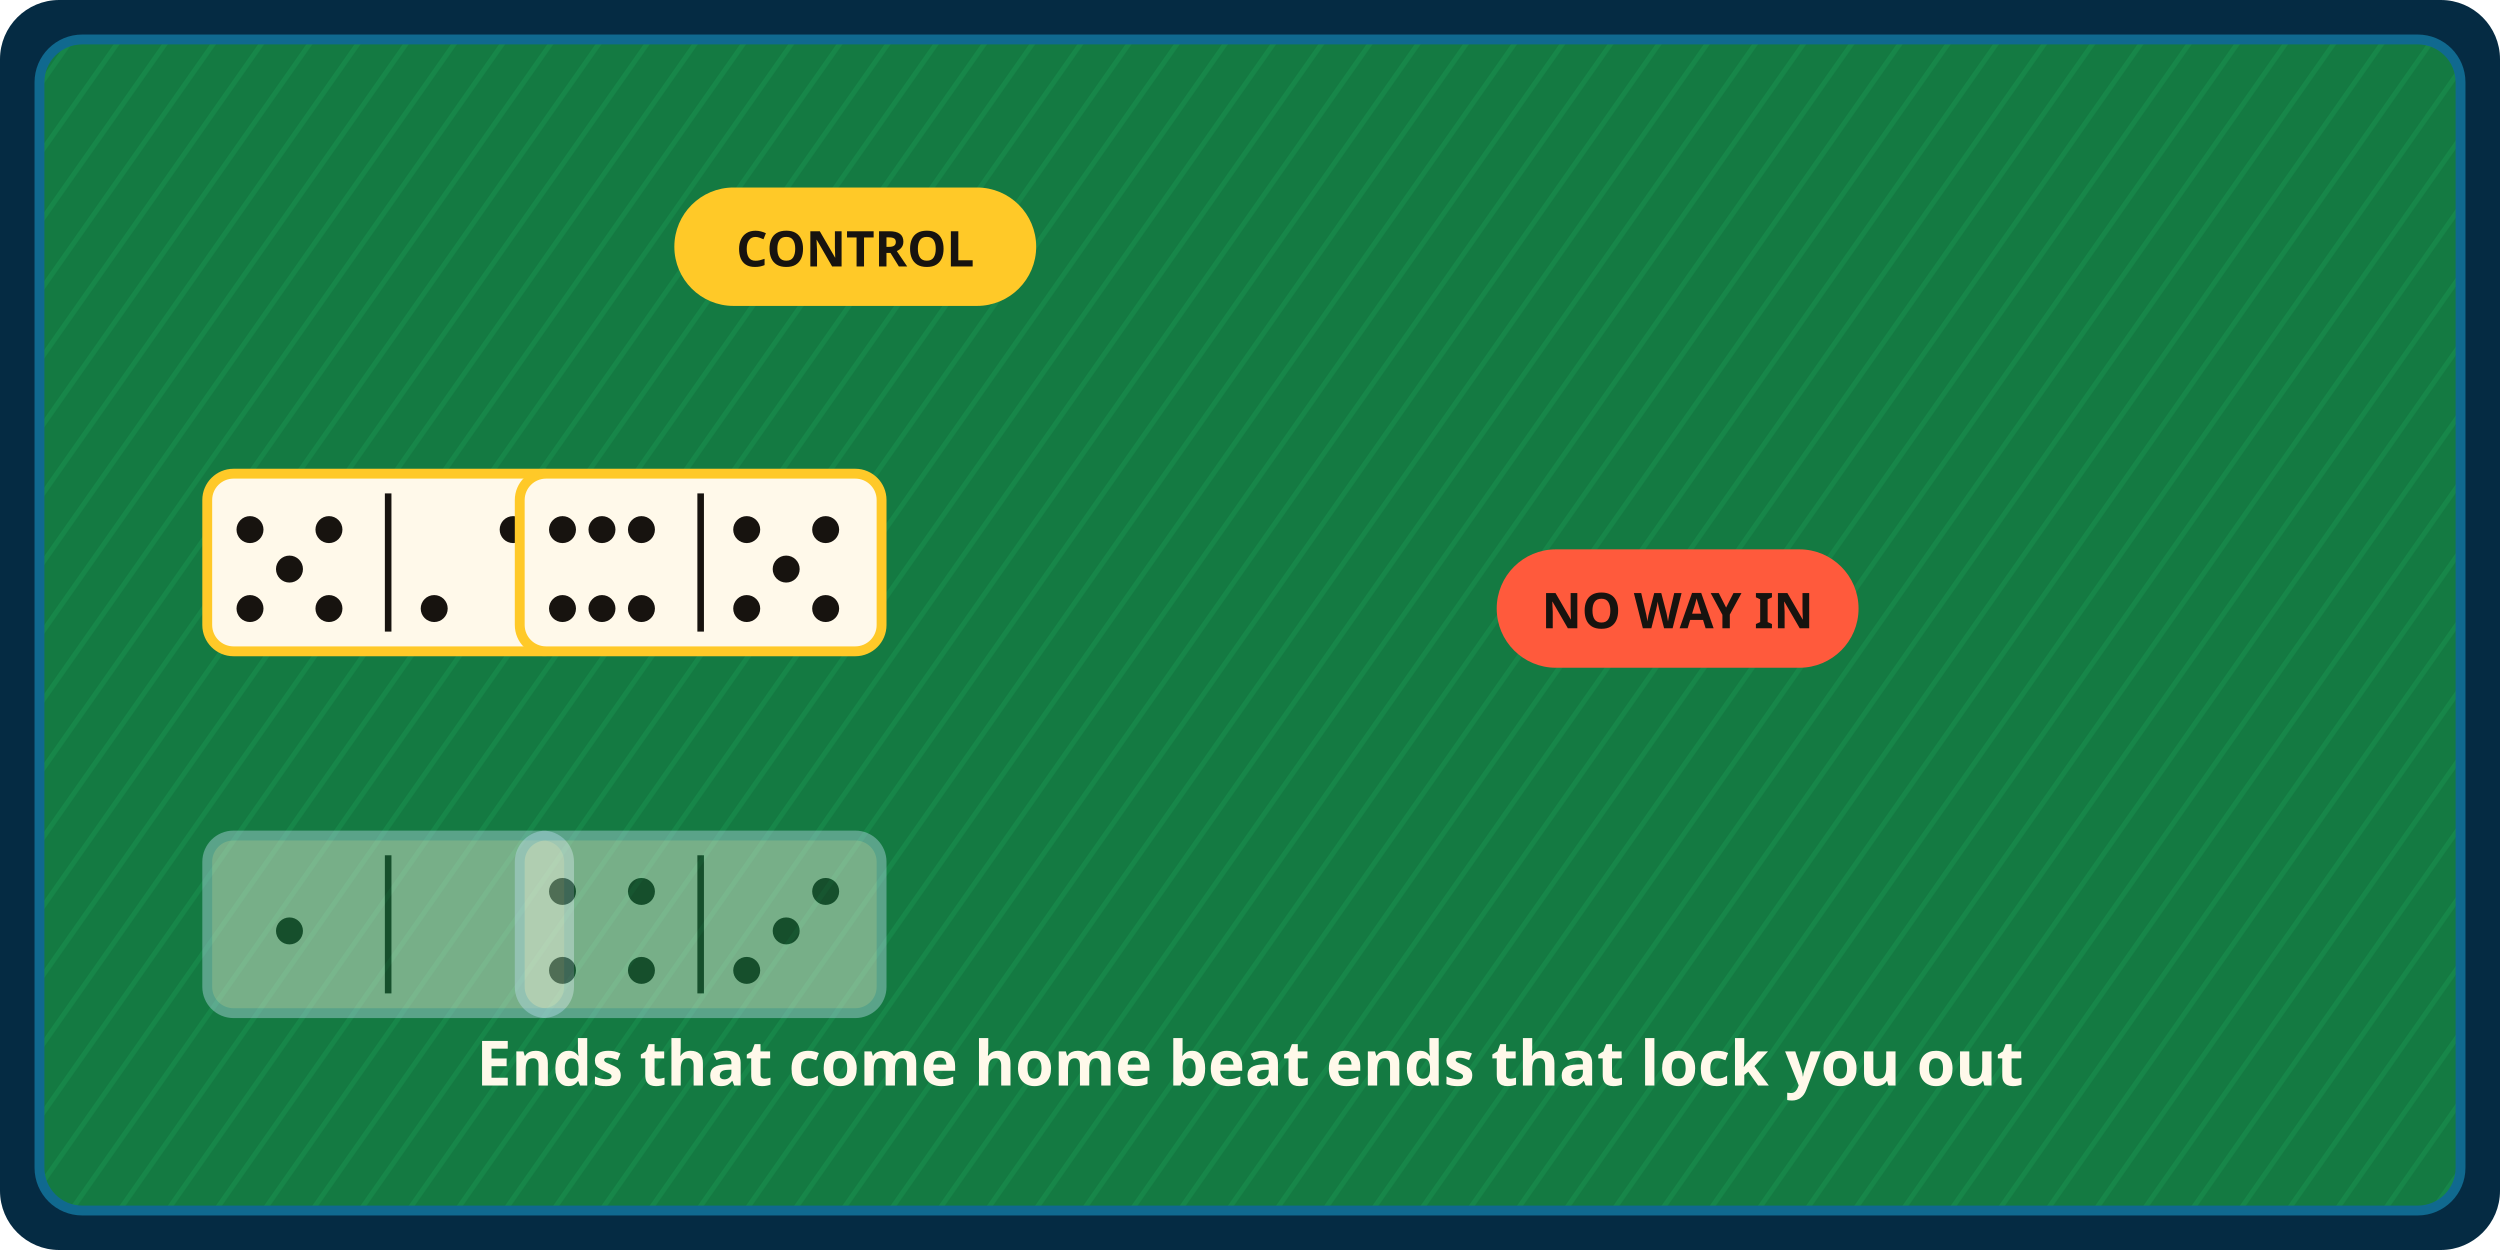
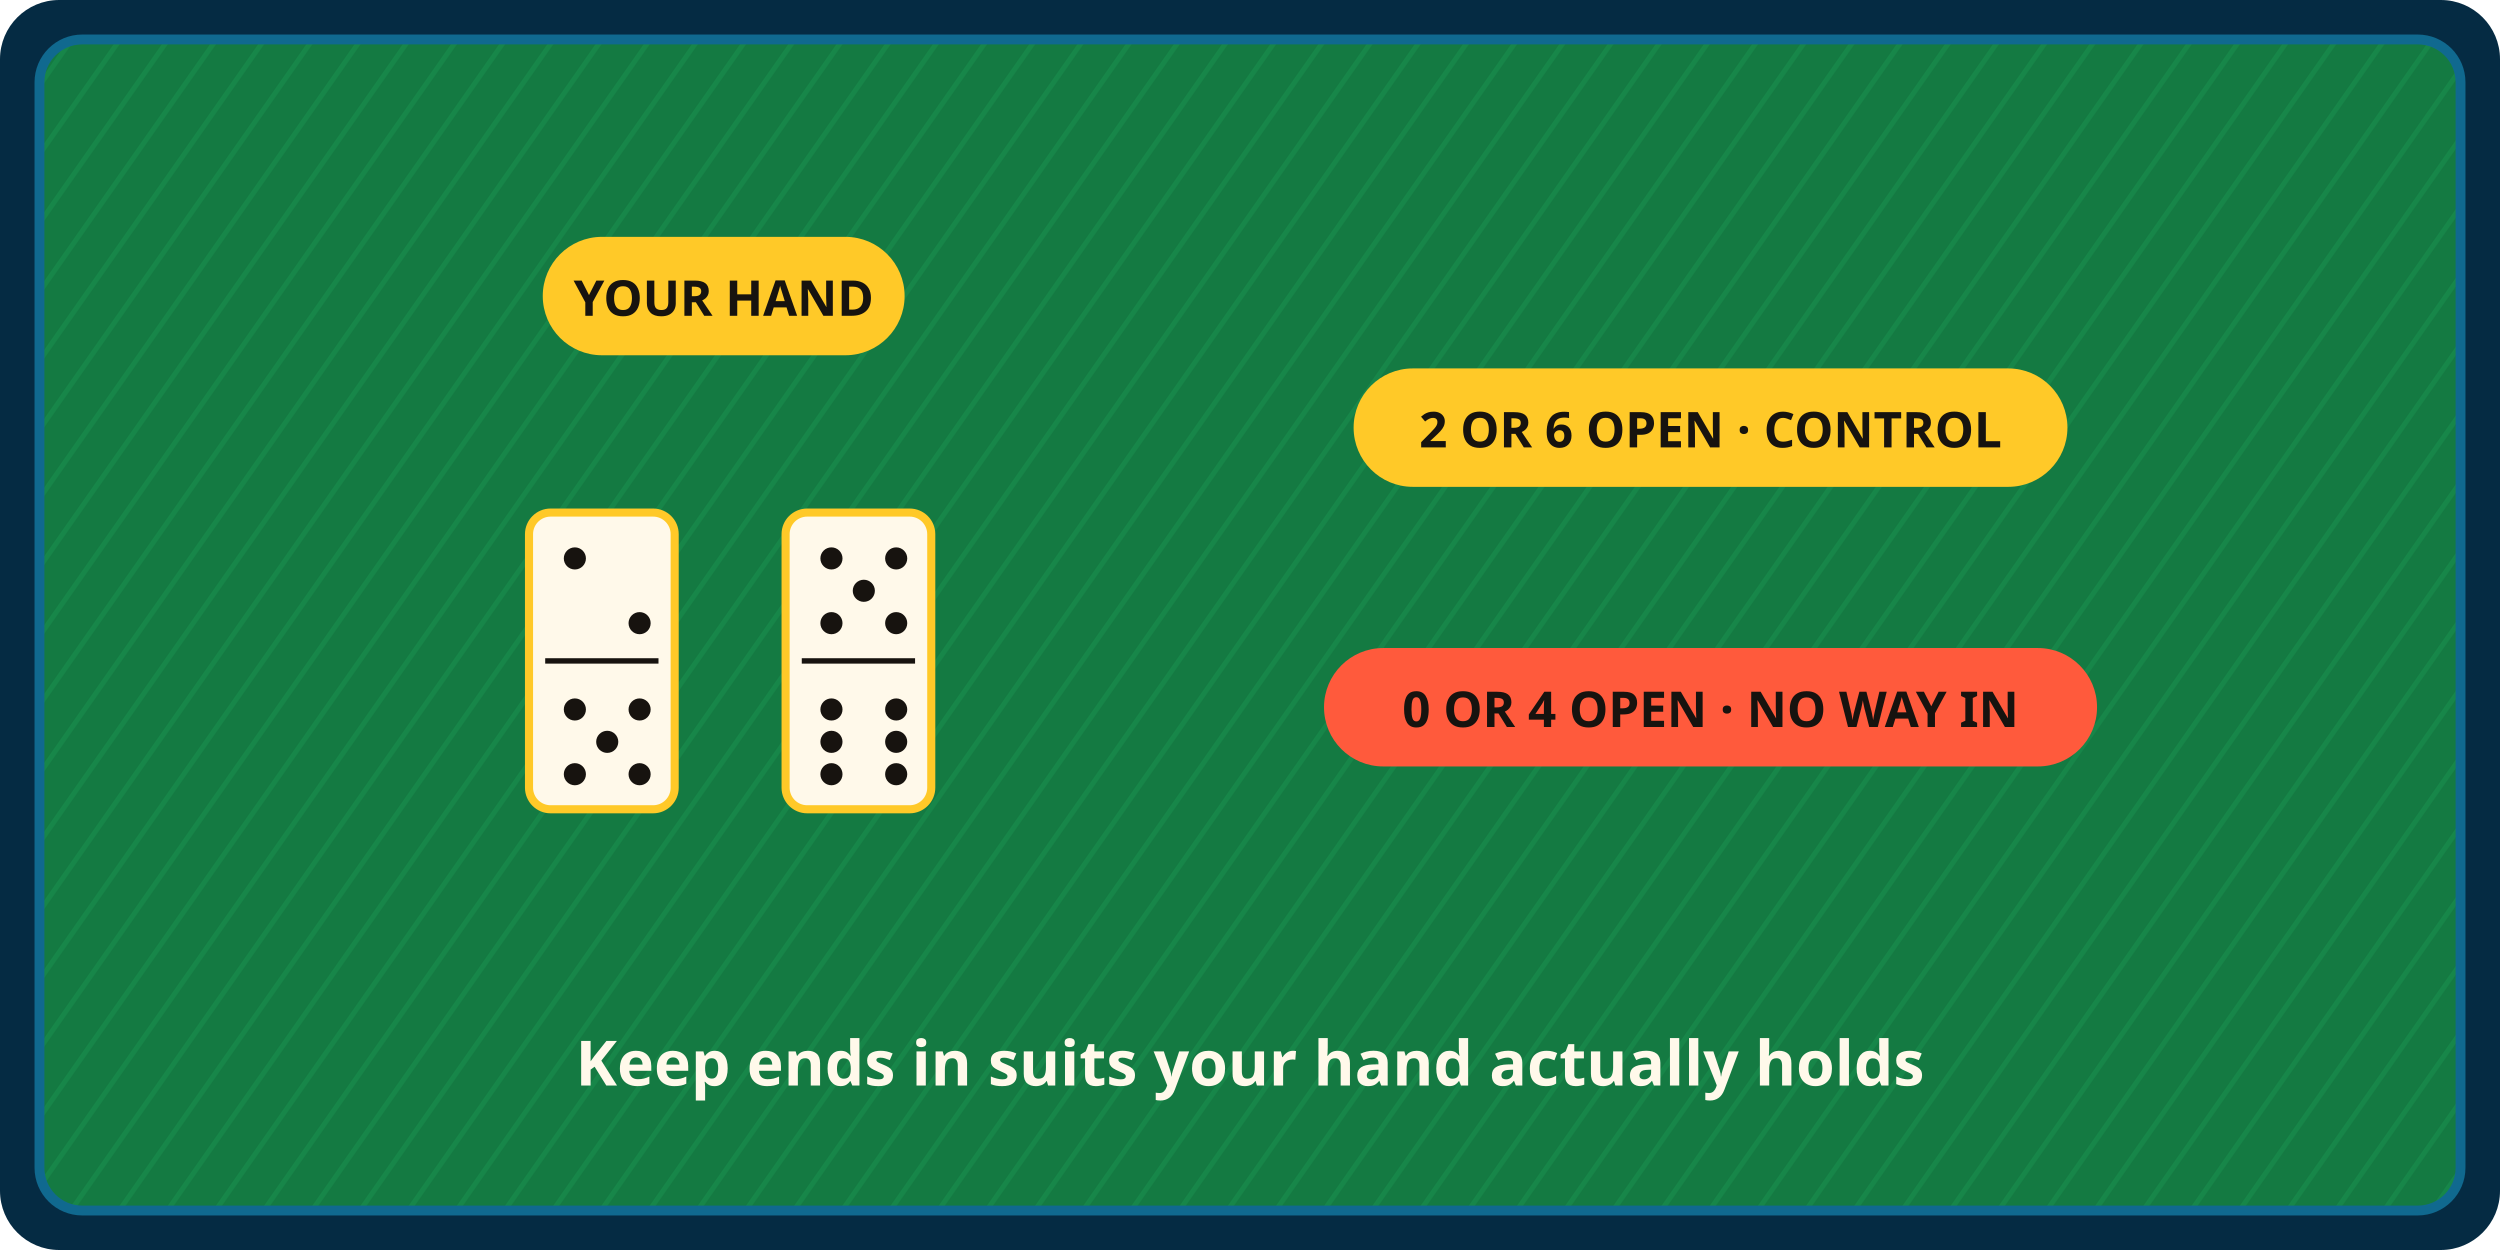
<svg xmlns="http://www.w3.org/2000/svg" viewBox="0 0 760 380" role="img" aria-labelledby="title description">
  <defs>
    <pattern id="felt" width="12" height="12" patternUnits="userSpaceOnUse" patternTransform="rotate(35)">
      <rect width="12" height="12" fill="#147A42" />
      <line x1="0" y1="0" x2="0" y2="12" stroke="#22A45B" stroke-opacity=".28" stroke-width="3" />
    </pattern>
  </defs>
  <rect width="760" height="380" rx="18" fill="#052B43" />
  <rect x="12" y="12" width="736" height="356" rx="13" fill="url(#felt)" stroke="#10698F" stroke-width="3" />
-   <g transform="translate(90 115) scale(1)" opacity="1">
-     <g transform="rotate(90 28 56)">
+   <g data-tile-id="2-5" data-visible-halves="2-5" transform="translate(160 155) scale(0.82)" opacity="1">
+     <g transform="rotate(0 28 56)">
      <rect x="1" y="1" width="54" height="110" rx="8" fill="#FFF9EA" stroke="#FFC928" stroke-width="3" />
      <line x1="7" y1="56" x2="49" y2="56" stroke="#17130F" stroke-width="2" />
      <circle cx="18" cy="18" r="4.1" fill="#17130F" />
      <circle cx="42" cy="42" r="4.1" fill="#17130F" />
      <circle cx="18" cy="74" r="4.1" fill="#17130F" />
      <circle cx="42" cy="74" r="4.1" fill="#17130F" />
      <circle cx="30" cy="86" r="4.1" fill="#17130F" />
      <circle cx="18" cy="98" r="4.1" fill="#17130F" />
      <circle cx="42" cy="98" r="4.1" fill="#17130F" />
    </g>
  </g>
-   <g transform="translate(185 115) scale(1)" opacity="1">
-     <g transform="rotate(90 28 56)">
+   <g data-tile-id="5-6" data-visible-halves="5-6" transform="translate(238 155) scale(0.82)" opacity="1">
+     <g transform="rotate(0 28 56)">
      <rect x="1" y="1" width="54" height="110" rx="8" fill="#FFF9EA" stroke="#FFC928" stroke-width="3" />
      <line x1="7" y1="56" x2="49" y2="56" stroke="#17130F" stroke-width="2" />
      <circle cx="18" cy="18" r="4.1" fill="#17130F" />
      <circle cx="42" cy="18" r="4.1" fill="#17130F" />
      <circle cx="30" cy="30" r="4.1" fill="#17130F" />
      <circle cx="18" cy="42" r="4.1" fill="#17130F" />
      <circle cx="42" cy="42" r="4.1" fill="#17130F" />
      <circle cx="18" cy="74" r="4.1" fill="#17130F" />
      <circle cx="42" cy="74" r="4.1" fill="#17130F" />
      <circle cx="18" cy="86" r="4.1" fill="#17130F" />
      <circle cx="42" cy="86" r="4.1" fill="#17130F" />
      <circle cx="18" cy="98" r="4.1" fill="#17130F" />
      <circle cx="42" cy="98" r="4.1" fill="#17130F" />
    </g>
  </g>
-   <g transform="translate(90 225) scale(1)" opacity="0.42">
-     <g transform="rotate(90 28 56)">
-       <rect x="1" y="1" width="54" height="110" rx="8" fill="#FFF9EA" stroke="#B9DCEB" stroke-width="3" />
-       <line x1="7" y1="56" x2="49" y2="56" stroke="#17130F" stroke-width="2" />
-       <circle cx="30" cy="86" r="4.1" fill="#17130F" />
-     </g>
+   <g transform="translate(220 90)">
+     <rect x="-55" y="-18" width="110" height="36" rx="18" fill="#FFC928" />
+     <text text-anchor="middle" y="6" fill="#17130F" font-family="system-ui,sans-serif" font-size="15" font-weight="800">YOUR HAND</text>
  </g>
-   <g transform="translate(185 225) scale(1)" opacity="0.42">
-     <g transform="rotate(90 28 56)">
-       <rect x="1" y="1" width="54" height="110" rx="8" fill="#FFF9EA" stroke="#B9DCEB" stroke-width="3" />
-       <line x1="7" y1="56" x2="49" y2="56" stroke="#17130F" stroke-width="2" />
-       <circle cx="18" cy="18" r="4.1" fill="#17130F" />
-       <circle cx="30" cy="30" r="4.1" fill="#17130F" />
-       <circle cx="42" cy="42" r="4.1" fill="#17130F" />
-       <circle cx="18" cy="74" r="4.1" fill="#17130F" />
-       <circle cx="42" cy="74" r="4.1" fill="#17130F" />
-       <circle cx="18" cy="98" r="4.1" fill="#17130F" />
-       <circle cx="42" cy="98" r="4.1" fill="#17130F" />
-     </g>
+   <g transform="translate(520 130)">
+     <rect x="-108.5" y="-18" width="217" height="36" rx="18" fill="#FFC928" />
+     <text text-anchor="middle" y="6" fill="#17130F" font-family="system-ui,sans-serif" font-size="15" font-weight="800">2 OR 6 OPEN · CONTROL</text>
  </g>
-   <g transform="translate(260 75)">
-     <rect x="-55" y="-18" width="110" height="36" rx="18" fill="#FFC928" />
-     <text text-anchor="middle" y="6" fill="#17130F" font-family="system-ui,sans-serif" font-size="15" font-weight="800">CONTROL</text>
+   <g transform="translate(520 215)">
+     <rect x="-117.5" y="-18" width="235" height="36" rx="18" fill="#FF5A3C" />
+     <text text-anchor="middle" y="6" fill="#17130F" font-family="system-ui,sans-serif" font-size="15" font-weight="800">0 OR 4 OPEN · NO WAY IN</text>
  </g>
-   <g transform="translate(510 185)">
-     <rect x="-55" y="-18" width="110" height="36" rx="18" fill="#FF5A3C" />
-     <text text-anchor="middle" y="6" fill="#17130F" font-family="system-ui,sans-serif" font-size="15" font-weight="800">NO WAY IN</text>
-   </g>
-   <text x="380" y="330" text-anchor="middle" fill="#FFF9EA" font-family="system-ui,sans-serif" font-size="19" font-weight="800">Ends that come home beat ends that lock you out</text>
+   <text x="380" y="330" text-anchor="middle" fill="#FFF9EA" font-family="system-ui,sans-serif" font-size="19" font-weight="800">Keep ends in suits your hand actually holds</text>
</svg>
